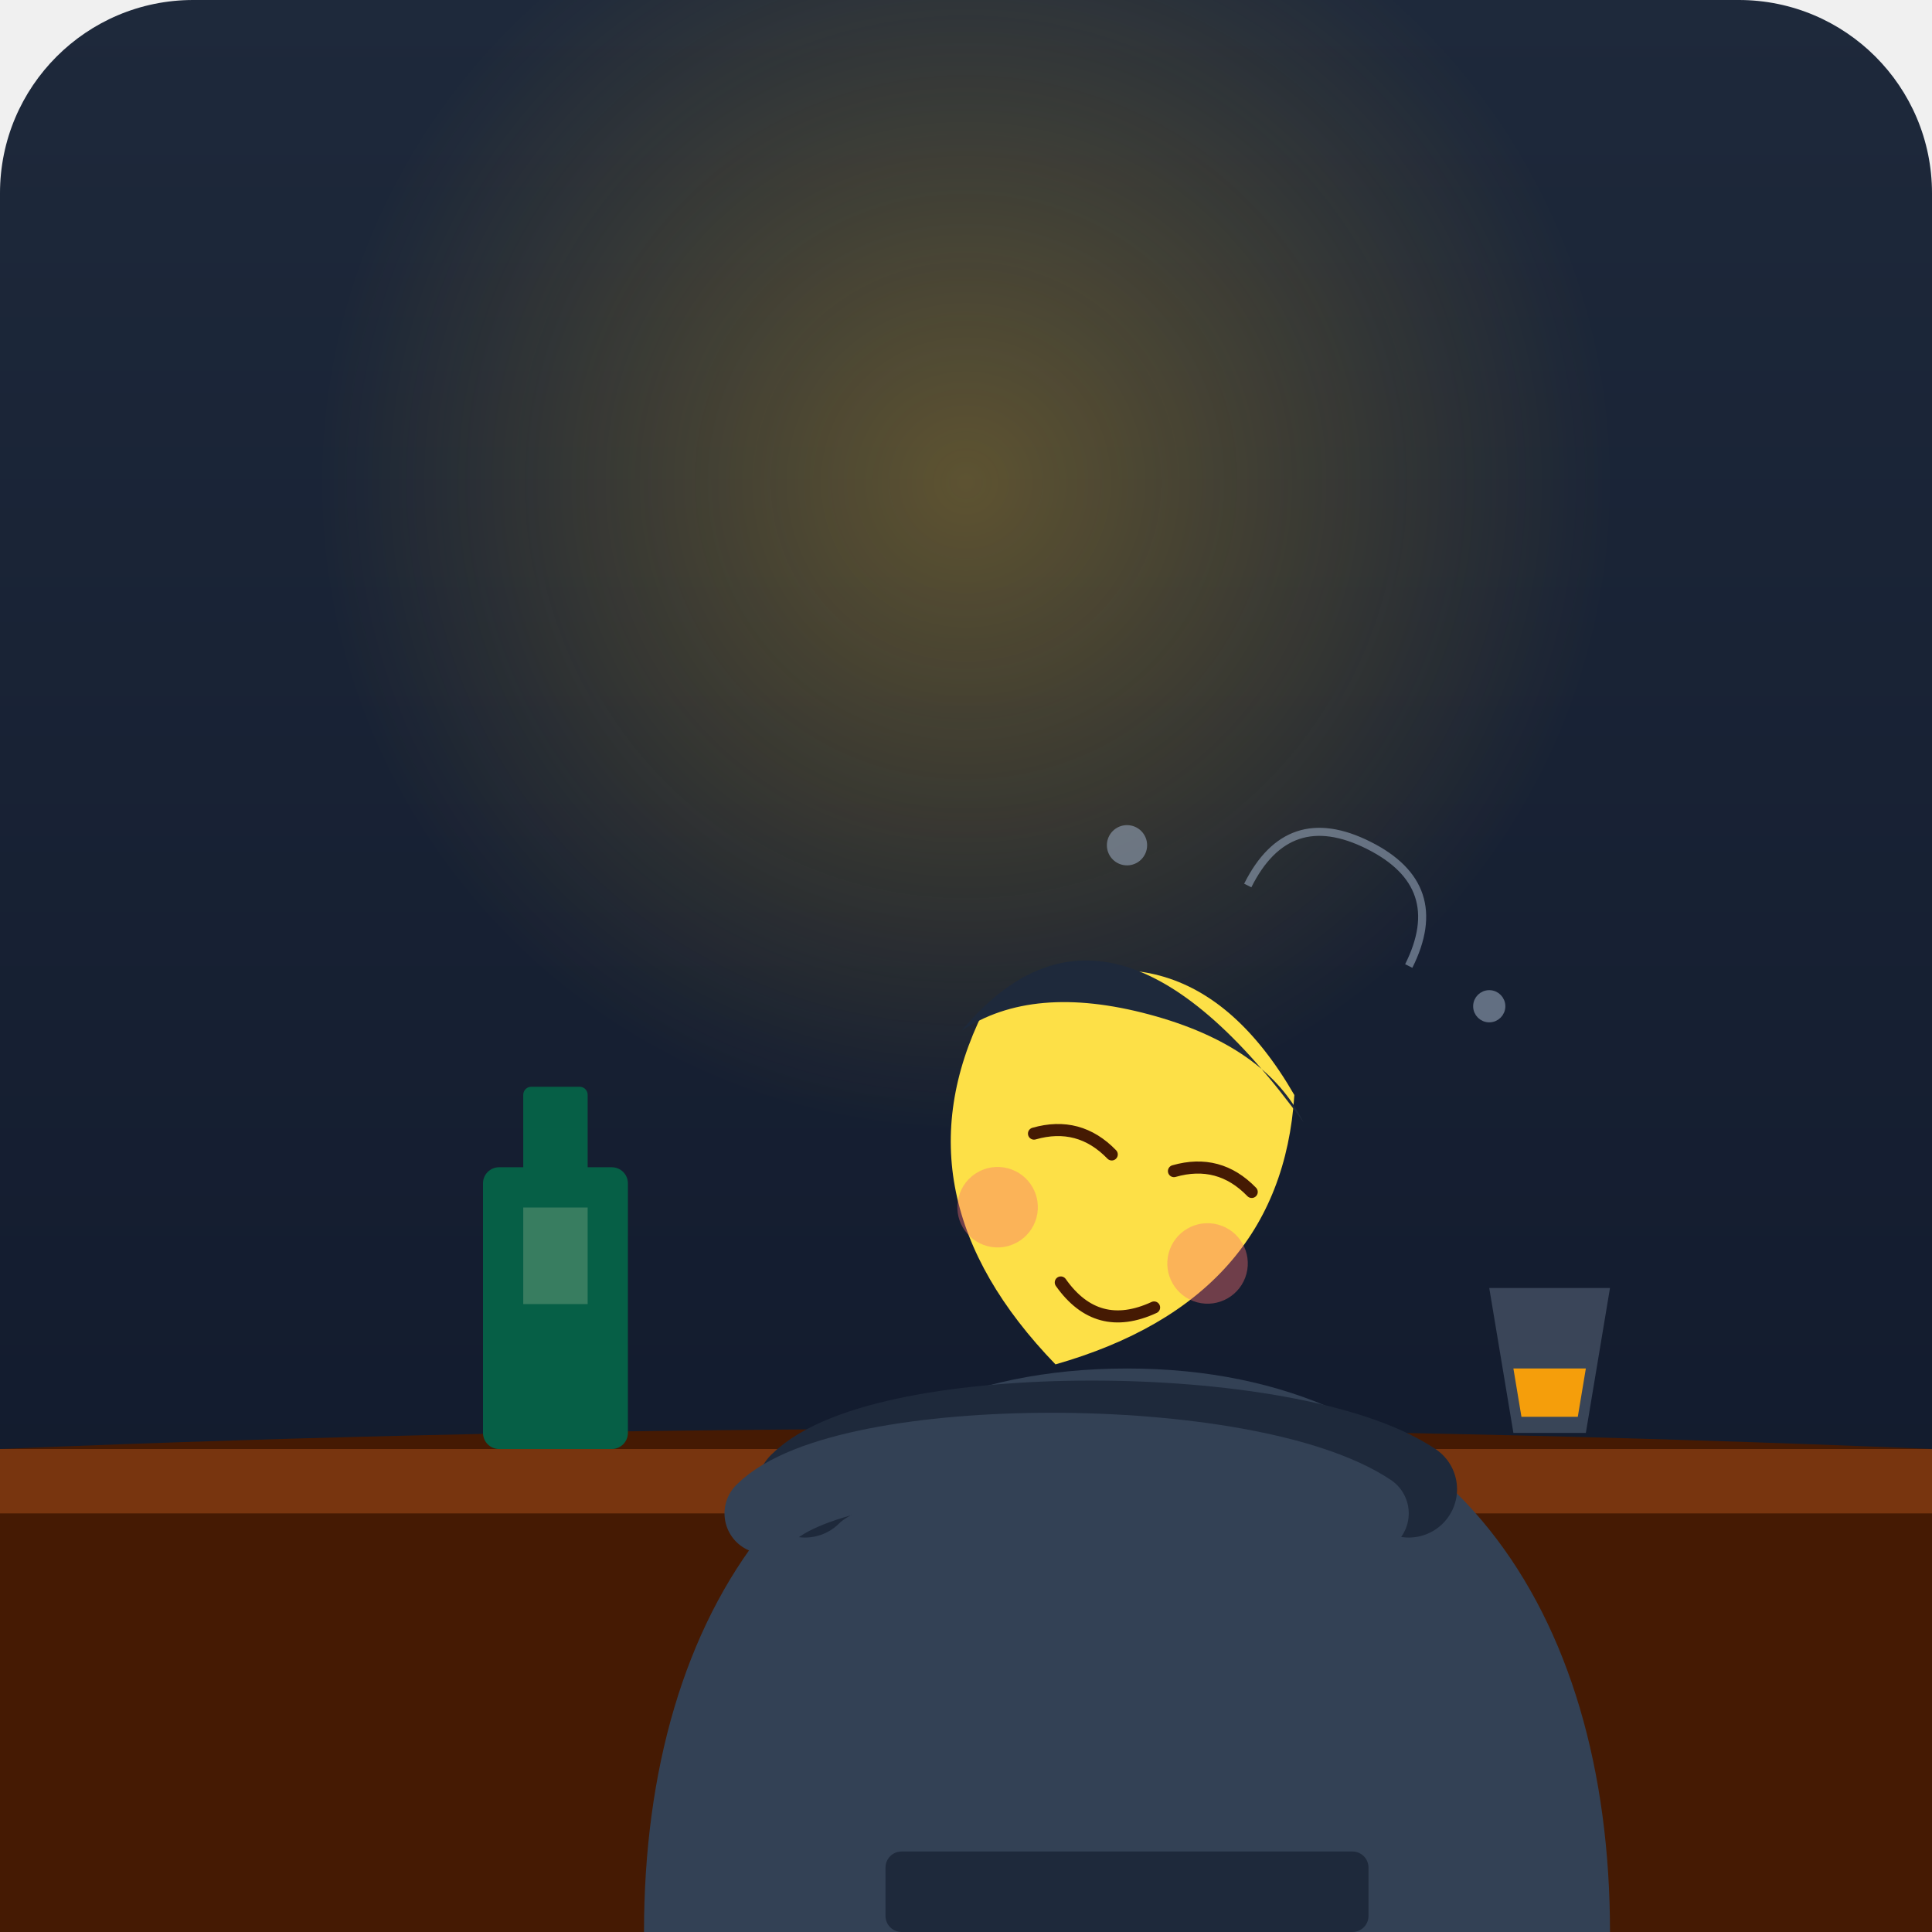
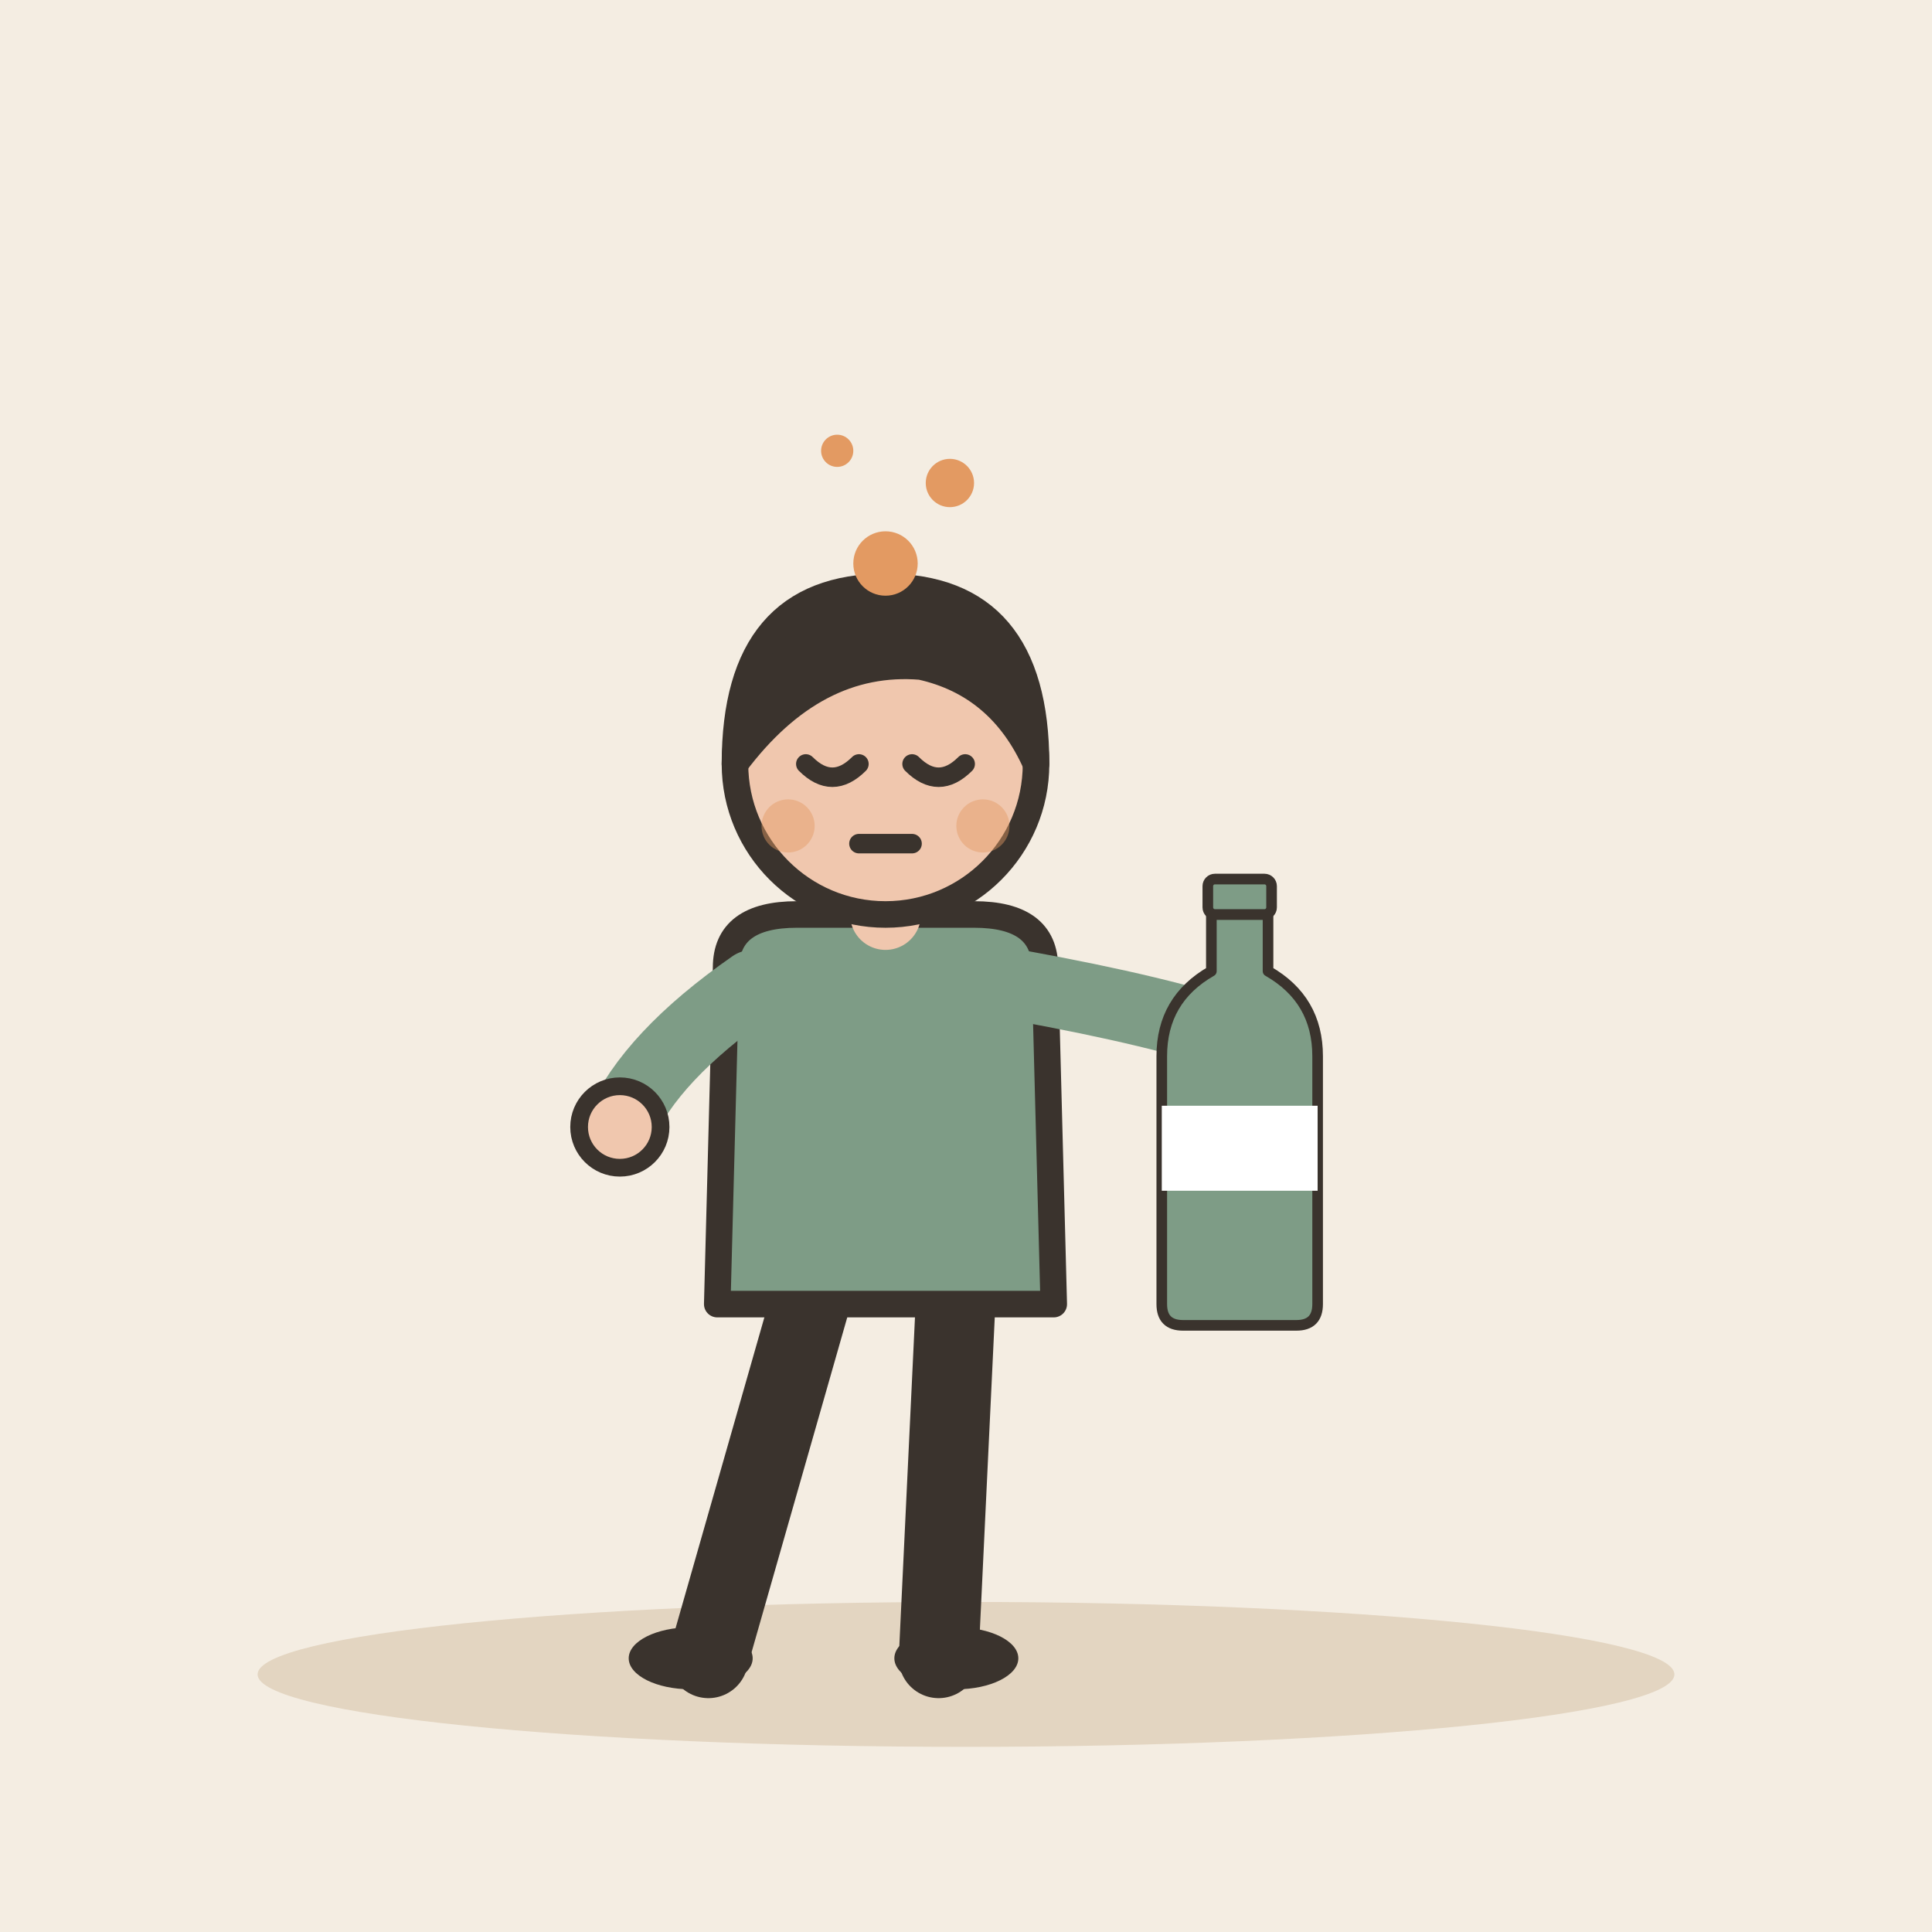
- <svg xmlns="http://www.w3.org/2000/svg" viewBox="0 0 240 240">
-   <defs>
-     <linearGradient id="bgGrad" x1="0%" y1="0%" x2="0%" y2="100%">
-       <stop offset="0%" style="stop-color:#1e293b;stop-opacity:1" />
-       <stop offset="100%" style="stop-color:#0f172a;stop-opacity:1" />
-     </linearGradient>
-     <radialGradient id="lampGlow" cx="50%" cy="50%" r="50%">
-       <stop offset="0%" style="stop-color:#fbbf24;stop-opacity:0.3" />
-       <stop offset="100%" style="stop-color:#fbbf24;stop-opacity:0" />
-     </radialGradient>
-   </defs>
-   <rect width="240" height="240" rx="24" fill="url(#bgGrad)" />
-   <circle cx="120" cy="60" r="80" fill="url(#lampGlow)" />
-   <path d="M0 180 Q120 175 240 180 L240 240 L0 240 Z" fill="#451a03" />
-   <rect x="0" y="180" width="240" height="8" fill="#78350f" />
-   <path d="M80 240 C80 200 100 170 140 170 C180 170 200 200 200 240" fill="#334155" />
-   <path d="M100 185 C110 175 160 175 175 185" stroke="#1e293b" stroke-width="12" stroke-linecap="round" fill="none" />
-   <path d="M95 188 C105 178 155 178 170 188" stroke="#334155" stroke-width="10" stroke-linecap="round" fill="none" />
-   <g transform="translate(135, 155) rotate(15)">
-     <path d="M-20 -25 Q0 -45 20 -25 Q25 0 0 15 Q-25 0 -20 -25" fill="#fde047" />
-     <path d="M-22 -22 Q-10 -48 22 -22 Q15 -30 0 -30 Q-15 -30 -22 -22" fill="#1e293b" />
-     <path d="M-10 -12 Q-5 -15 0 -12" stroke="#451a03" stroke-width="1.5" fill="none" stroke-linecap="round" />
-     <path d="M8 -12 Q13 -15 18 -12" stroke="#451a03" stroke-width="1.5" fill="none" stroke-linecap="round" />
-     <circle cx="-12" cy="-2" r="5" fill="#f87171" opacity="0.4" />
-     <circle cx="15" cy="-2" r="5" fill="#f87171" opacity="0.4" />
-     <path d="M-2 5 Q4 10 10 5" stroke="#451a03" stroke-width="1.5" fill="none" stroke-linecap="round" />
+ <svg xmlns="http://www.w3.org/2000/svg" viewBox="0 0 240 240" data-style="editorial">
+   <rect width="240" height="240" fill="#F4EDE2" />
+   <ellipse cx="120" cy="208" rx="88" ry="9" fill="#E3D5C1" />
+   <g transform="translate(110 206) scale(1.1 1.1)">
+     <path d="M-8 -42L-20 0" stroke="#3A332D" stroke-width="9" stroke-linecap="round" fill="none" />
+     <path d="M8 -42L6 0" stroke="#3A332D" stroke-width="9" stroke-linecap="round" fill="none" />
+     <ellipse cx="-22" cy="0" rx="7" ry="3.5" fill="#3A332D" />
+     <ellipse cx="8" cy="0" rx="7" ry="3.5" fill="#3A332D" />
+     <path d="M-18 -78Q-18 -84 -10 -84L10 -84Q18 -84 18 -78L19 -40L-19 -40Z" fill="#7E9C86" stroke="#3A332D" stroke-width="3" stroke-linecap="round" stroke-linejoin="round" />
+     <path d="M-15 -76Q-26.5 -68 -30 -60" fill="none" stroke="#7E9C86" stroke-width="8" stroke-linecap="round" stroke-linejoin="round" />
+     <circle cx="-30" cy="-60" r="4.6" fill="#F0C7AE" stroke="#3A332D" stroke-linecap="round" stroke-linejoin="round" stroke-width="2" />
+     <path d="M15 -76Q31.5 -73 40 -70" fill="none" stroke="#7E9C86" stroke-width="8" stroke-linecap="round" stroke-linejoin="round" />
+     <circle cx="40" cy="-70" r="4.6" fill="#F0C7AE" stroke="#3A332D" stroke-linecap="round" stroke-linejoin="round" stroke-width="2" />
+     <path d="M0 -84L0 -88" stroke="#F0C7AE" stroke-width="8" stroke-linecap="round" fill="none" />
+     <circle cx="0" cy="-101" r="17" fill="#F0C7AE" stroke="#3A332D" stroke-width="3" stroke-linecap="round" stroke-linejoin="round" />
+     <path d="M-17 -101Q-17 -121 0 -121Q17 -121 17 -101Q13 -110 4 -112Q-8 -113 -17 -101Z" fill="#3A332D" stroke="#3A332D" stroke-width="3" stroke-linecap="round" stroke-linejoin="round" />
+     <path d="M-9 -101Q-6 -98 -3 -101" fill="none" stroke="#3A332D" stroke-width="2.2" stroke-linecap="round" stroke-linejoin="round" />
+     <path d="M3 -101Q6 -98 9 -101" fill="none" stroke="#3A332D" stroke-width="2.2" stroke-linecap="round" stroke-linejoin="round" />
+     <path d="M-3 -92L3 -92" fill="none" stroke="#3A332D" stroke-width="2.2" stroke-linecap="round" stroke-linejoin="round" />
+     <circle cx="-11" cy="-94" r="3" fill="#E39A62" opacity="0.45" />
+     <circle cx="11" cy="-94" r="3" fill="#E39A62" opacity="0.45" />
+     <g transform="translate(40 -60) scale(0.4 0.4)">
+       <path d="M-8 -60L8 -60L8 -44Q22 -36 22 -20L22 50Q22 56 16 56L-16 56Q-22 56 -22 50L-22 -20Q-22 -36 -8 -44Z" fill="#7E9C86" stroke="#3A332D" stroke-width="3" stroke-linecap="round" stroke-linejoin="round" />
+       <rect x="-9" y="-70" width="18" height="10" rx="2" fill="#7E9C86" stroke="#3A332D" stroke-width="3" stroke-linecap="round" stroke-linejoin="round" />
+       <rect x="-22" y="-6" width="44" height="24" rx="0" fill="#FFFFFF" />
+     </g>
  </g>
-   <g transform="translate(60, 135)">
-     <rect x="0" y="10" width="18" height="35" rx="2" fill="#065f46" />
-     <rect x="5" y="0" width="8" height="12" rx="1" fill="#065f46" />
-     <rect x="5" y="15" width="8" height="12" fill="#fef3c7" opacity="0.2" />
+   <g transform="translate(110 70)">
+     <circle cx="0" cy="0" r="4" fill="#E39A62" />
+     <circle cx="8" cy="-10" r="3" fill="#E39A62" />
+     <circle cx="-6" cy="-14" r="2" fill="#E39A62" />
  </g>
-   <g transform="translate(185, 160)">
-     <path d="M0 0 L15 0 L12 18 L3 18 Z" fill="#94a3b8" opacity="0.3" />
-     <path d="M3 10 L12 10 L11 16 L4 16 Z" fill="#f59e0b" />
-   </g>
-   <g stroke="#94a3b8" stroke-width="1" fill="none" opacity="0.6">
-     <path d="M155 110 Q160 100 170 105 Q180 110 175 120" />
-     <circle cx="140" cy="105" r="2" fill="#94a3b8" />
-     <circle cx="185" cy="125" r="1.5" fill="#94a3b8" />
-   </g>
-   <rect x="110" y="230" width="60" height="10" rx="2" fill="#1e293b" />
</svg>
